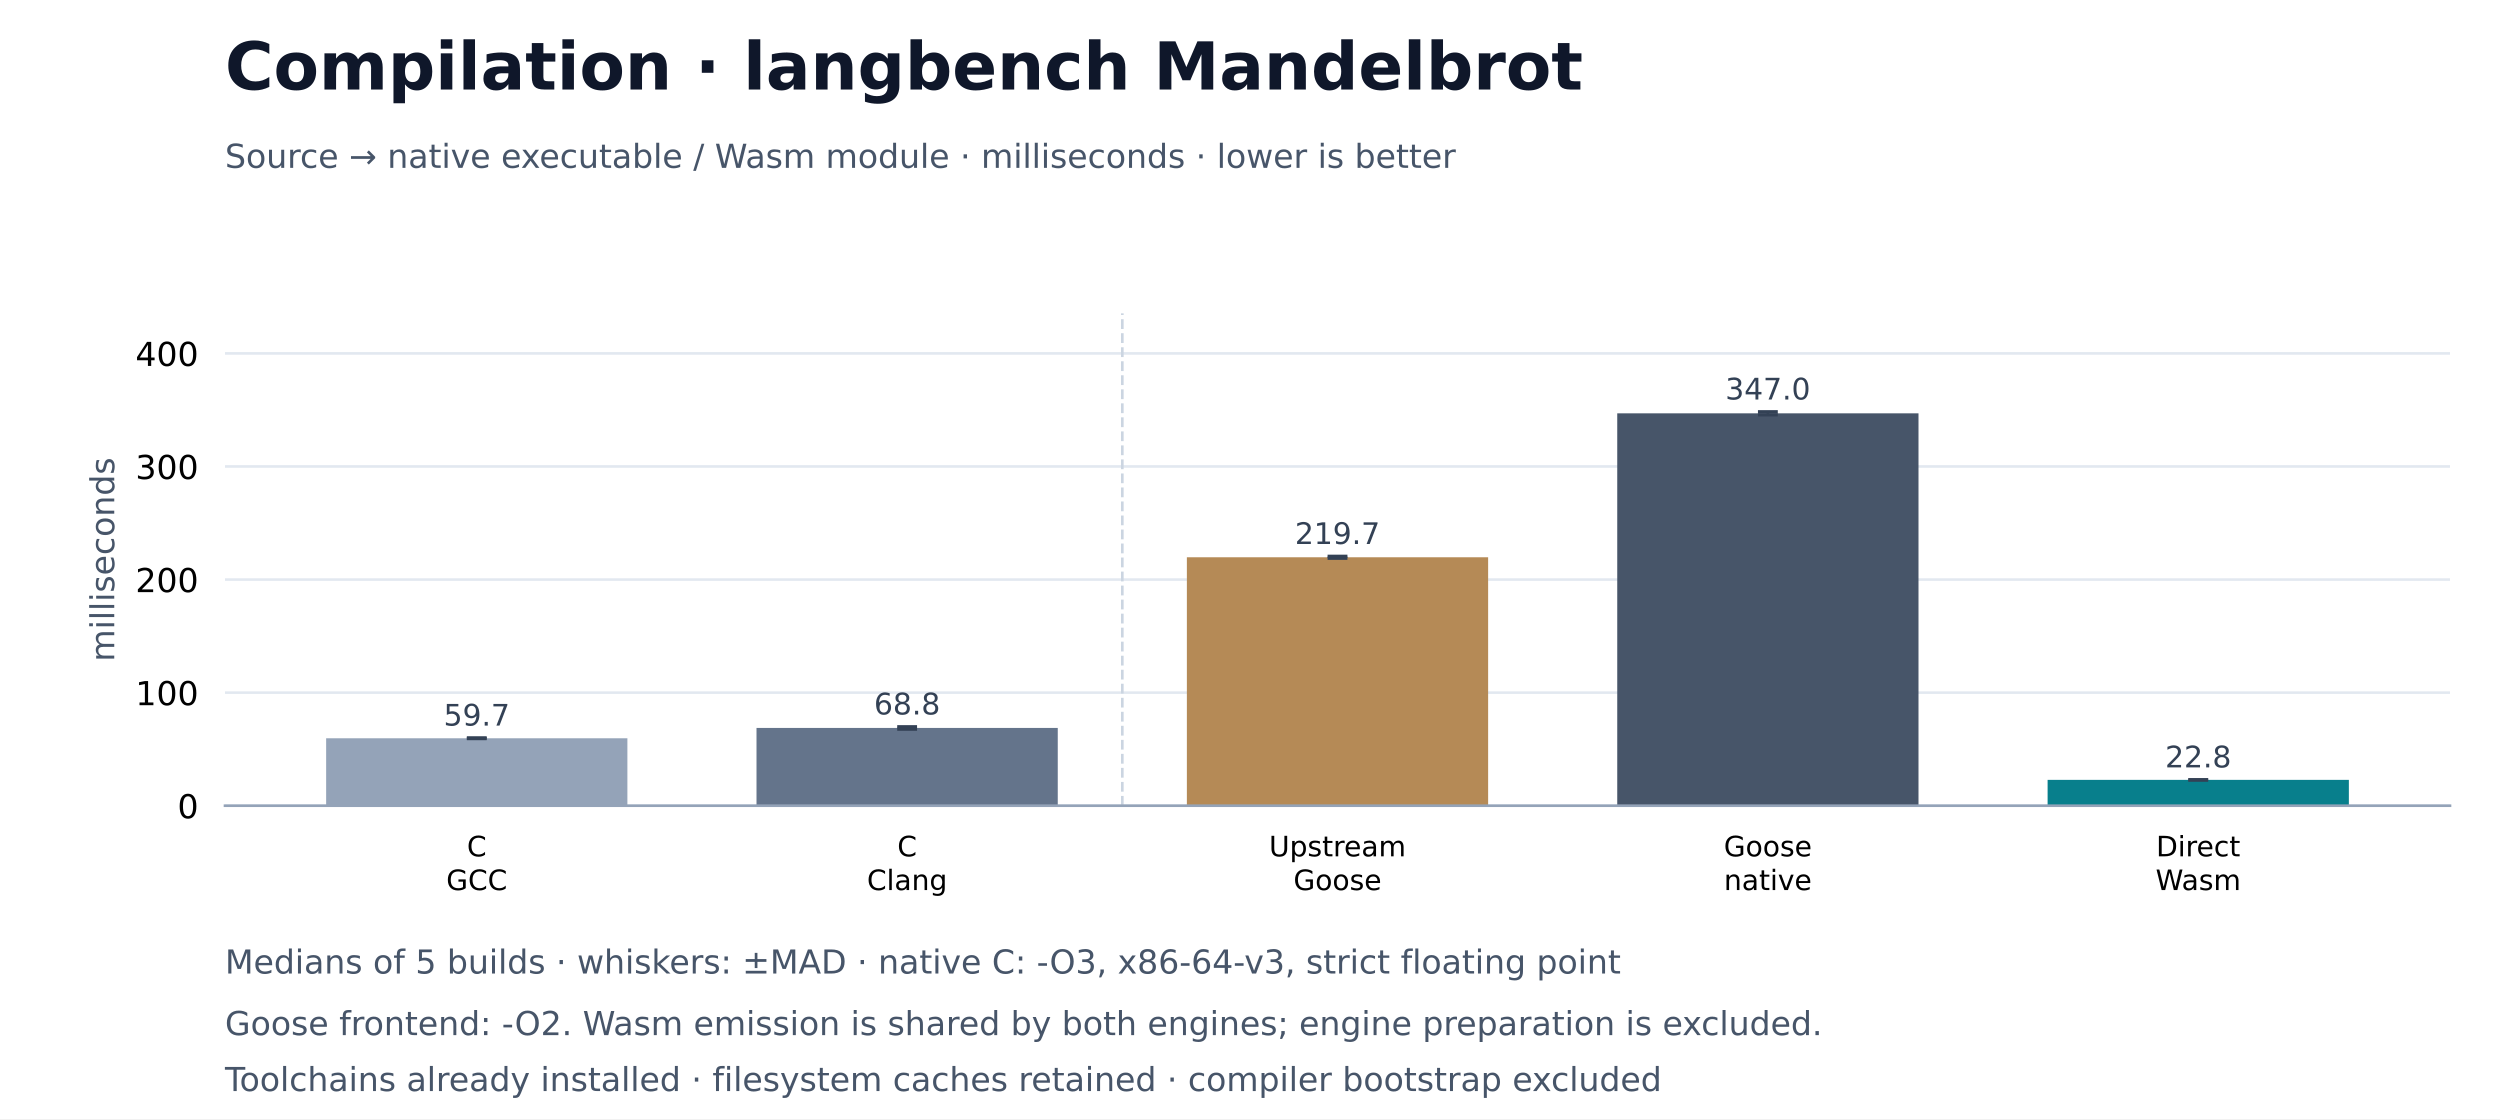
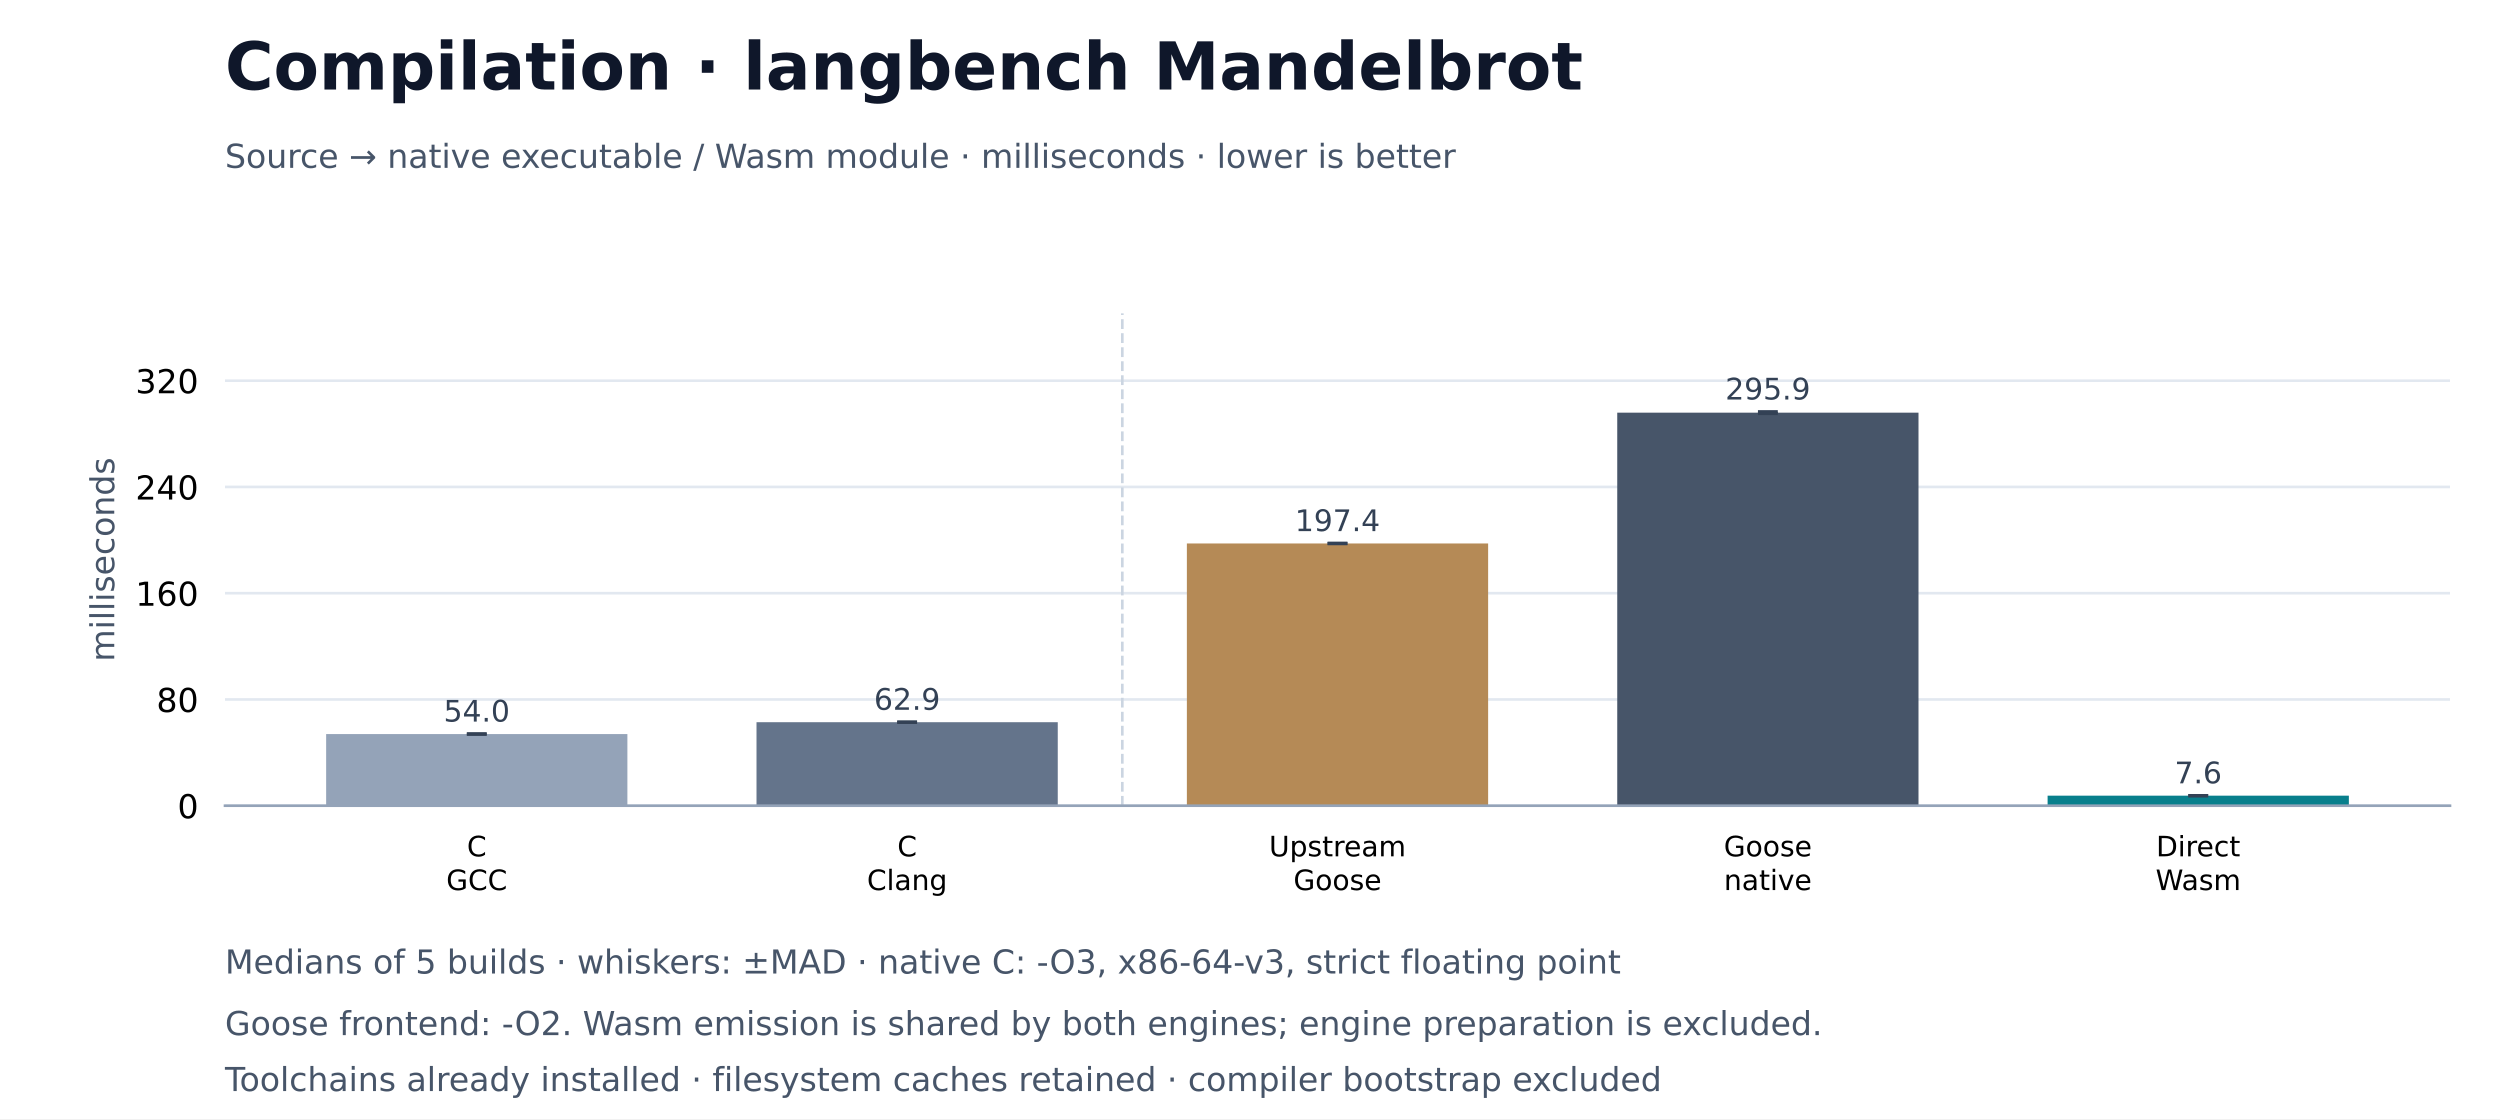
<svg xmlns="http://www.w3.org/2000/svg" xmlns:xlink="http://www.w3.org/1999/xlink" width="756pt" height="338.4pt" viewBox="0 0 756 338.4" version="1.1">
  <defs>
    <style type="text/css">*{stroke-linejoin: round; stroke-linecap: butt}</style>
  </defs>
  <g id="figure_1">
    <g id="patch_1">
      <path d="M 0 338.4 L 756 338.4 L 756 0 L 0 0 z " style="fill: #ffffff" />
    </g>
    <g id="axes_1">
      <g id="patch_2">
        <path d="M 68.04 243.648 L 740.88 243.648 L 740.88 94.752 L 68.04 94.752 z " style="fill: #ffffff" />
      </g>
      <g id="matplotlib.axis_1">
        <g id="xtick_1">
          <g id="line2d_1" />
          <g id="text_1">
            <text style="font-size: 8.5px; font-family: 'DejaVu Sans'" transform="translate(141.206 258.9568)">C</text>
            <text style="font-size: 8.5px; font-family: 'DejaVu Sans'" transform="translate(134.9453 269.1585)">GCC</text>
          </g>
        </g>
        <g id="xtick_2">
          <g id="line2d_2" />
          <g id="text_2">
            <text style="font-size: 8.5px; font-family: 'DejaVu Sans'" transform="translate(271.3492 258.9568)">C</text>
            <text style="font-size: 8.5px; font-family: 'DejaVu Sans'" transform="translate(262.1725 269.1592)">Clang</text>
          </g>
        </g>
        <g id="xtick_3">
          <g id="line2d_3" />
          <g id="text_3">
            <text style="font-size: 8.5px; font-family: 'DejaVu Sans'" transform="translate(383.7585 258.9568)">Upstream</text>
            <text style="font-size: 8.5px; font-family: 'DejaVu Sans'" transform="translate(391.1369 269.1585)">Goose</text>
          </g>
        </g>
        <g id="xtick_4">
          <g id="line2d_4" />
          <g id="text_4">
            <text style="font-size: 8.5px; font-family: 'DejaVu Sans'" transform="translate(521.28 258.9568)">Goose</text>
            <text style="font-size: 8.5px; font-family: 'DejaVu Sans'" transform="translate(521.3279 269.1592)">native</text>
          </g>
        </g>
        <g id="xtick_5">
          <g id="line2d_5" />
          <g id="text_5">
            <text style="font-size: 8.5px; font-family: 'DejaVu Sans'" transform="translate(652.0215 258.9575)">Direct</text>
            <text style="font-size: 8.5px; font-family: 'DejaVu Sans'" transform="translate(651.8575 269.1592)">Wasm</text>
          </g>
        </g>
      </g>
      <g id="matplotlib.axis_2">
        <g id="ytick_1">
          <g id="line2d_6">
            <path d="M 68.04 243.648 L 740.88 243.648 " clip-path="url(#pc4e67d13fe)" style="fill: none; stroke: #e2e8f0; stroke-width: 0.8; stroke-linecap: square" />
          </g>
          <g id="line2d_7" />
          <g id="text_6">
            <text style="font-size: 10px; font-family: 'DejaVu Sans'; text-anchor: end" x="60.04" y="247.447" transform="rotate(-0 60.04 247.4468)">0</text>
          </g>
        </g>
        <g id="ytick_2">
          <g id="line2d_8">
-             <path d="M 68.04 209.453 L 740.88 209.453 " clip-path="url(#pc4e67d13fe)" style="fill: none; stroke: #e2e8f0; stroke-width: 0.8; stroke-linecap: square" />
+             <path d="M 68.04 211.517 L 740.88 211.517 " clip-path="url(#pc4e67d13fe)" style="fill: none; stroke: #e2e8f0; stroke-width: 0.8; stroke-linecap: square" />
          </g>
          <g id="line2d_9" />
          <g id="text_7">
-             <text style="font-size: 10px; font-family: 'DejaVu Sans'; text-anchor: end" x="60.04" y="213.252" transform="rotate(-0 60.04 213.2523)">100</text>
+             <text style="font-size: 10px; font-family: 'DejaVu Sans'; text-anchor: end" x="60.04" y="215.316" transform="rotate(-0 60.04 215.3156)">80</text>
          </g>
        </g>
        <g id="ytick_3">
          <g id="line2d_10">
-             <path d="M 68.04 175.259 L 740.88 175.259 " clip-path="url(#pc4e67d13fe)" style="fill: none; stroke: #e2e8f0; stroke-width: 0.8; stroke-linecap: square" />
+             <path d="M 68.04 179.386 L 740.88 179.386 " clip-path="url(#pc4e67d13fe)" style="fill: none; stroke: #e2e8f0; stroke-width: 0.8; stroke-linecap: square" />
          </g>
          <g id="line2d_11" />
          <g id="text_8">
-             <text style="font-size: 10px; font-family: 'DejaVu Sans'; text-anchor: end" x="60.04" y="179.058" transform="rotate(-0 60.04 179.0577)">200</text>
+             <text style="font-size: 10px; font-family: 'DejaVu Sans'; text-anchor: end" x="60.04" y="183.184" transform="rotate(-0 60.04 183.1844)">160</text>
          </g>
        </g>
        <g id="ytick_4">
          <g id="line2d_12">
-             <path d="M 68.04 141.064 L 740.88 141.064 " clip-path="url(#pc4e67d13fe)" style="fill: none; stroke: #e2e8f0; stroke-width: 0.8; stroke-linecap: square" />
+             <path d="M 68.04 147.254 L 740.88 147.254 " clip-path="url(#pc4e67d13fe)" style="fill: none; stroke: #e2e8f0; stroke-width: 0.8; stroke-linecap: square" />
          </g>
          <g id="line2d_13" />
          <g id="text_9">
-             <text style="font-size: 10px; font-family: 'DejaVu Sans'; text-anchor: end" x="60.04" y="144.863" transform="rotate(-0 60.04 144.8631)">300</text>
+             <text style="font-size: 10px; font-family: 'DejaVu Sans'; text-anchor: end" x="60.04" y="151.053" transform="rotate(-0 60.04 151.0532)">240</text>
          </g>
        </g>
        <g id="ytick_5">
          <g id="line2d_14">
-             <path d="M 68.04 106.87 L 740.88 106.87 " clip-path="url(#pc4e67d13fe)" style="fill: none; stroke: #e2e8f0; stroke-width: 0.8; stroke-linecap: square" />
+             <path d="M 68.04 115.123 L 740.88 115.123 " clip-path="url(#pc4e67d13fe)" style="fill: none; stroke: #e2e8f0; stroke-width: 0.8; stroke-linecap: square" />
          </g>
          <g id="line2d_15" />
          <g id="text_10">
-             <text style="font-size: 10px; font-family: 'DejaVu Sans'; text-anchor: end" x="60.04" y="110.669" transform="rotate(-0 60.04 110.6686)">400</text>
+             <text style="font-size: 10px; font-family: 'DejaVu Sans'; text-anchor: end" x="60.04" y="118.922" transform="rotate(-0 60.04 118.9221)">320</text>
          </g>
        </g>
        <g id="text_11">
          <text style="font-size: 10px; font-family: 'DejaVu Sans'; text-anchor: middle; fill: #475569" x="34.55" y="169.2" transform="rotate(-90 34.55016 169.2)">milliseconds</text>
        </g>
      </g>
      <g id="patch_3">
-         <path d="M 98.624 243.648 L 189.724 243.648 L 189.724 223.242 L 98.624 223.242 z " clip-path="url(#pc4e67d13fe)" style="fill: #94a3b8" />
+         <path d="M 98.624 243.648 L 189.724 243.648 L 189.724 221.975 L 98.624 221.975 z " clip-path="url(#pc4e67d13fe)" style="fill: #94a3b8" />
      </g>
      <g id="patch_4">
-         <path d="M 228.767 243.648 L 319.867 243.648 L 319.867 220.134 L 228.767 220.134 z " clip-path="url(#pc4e67d13fe)" style="fill: #64748b" />
+         <path d="M 228.767 243.648 L 319.867 243.648 L 319.867 218.396 L 228.767 218.396 z " clip-path="url(#pc4e67d13fe)" style="fill: #64748b" />
      </g>
      <g id="patch_5">
-         <path d="M 358.91 243.648 L 450.01 243.648 L 450.01 168.521 L 358.91 168.521 z " clip-path="url(#pc4e67d13fe)" style="fill: #b58a56" />
+         <path d="M 358.91 243.648 L 450.01 243.648 L 450.01 164.347 L 358.91 164.347 z " clip-path="url(#pc4e67d13fe)" style="fill: #b58a56" />
      </g>
      <g id="patch_6">
-         <path d="M 489.053 243.648 L 580.153 243.648 L 580.153 124.988 L 489.053 124.988 z " clip-path="url(#pc4e67d13fe)" style="fill: #475569" />
+         <path d="M 489.053 243.648 L 580.153 243.648 L 580.153 124.786 L 489.053 124.786 z " clip-path="url(#pc4e67d13fe)" style="fill: #475569" />
      </g>
      <g id="patch_7">
-         <path d="M 619.196 243.648 L 710.296 243.648 L 710.296 235.839 L 619.196 235.839 z " clip-path="url(#pc4e67d13fe)" style="fill: #087f8c" />
+         <path d="M 619.196 243.648 L 710.296 243.648 L 710.296 240.615 L 619.196 240.615 z " clip-path="url(#pc4e67d13fe)" style="fill: #087f8c" />
      </g>
      <g id="LineCollection_1">
-         <path d="M 144.174 223.338 L 144.174 223.146 " clip-path="url(#pc4e67d13fe)" style="fill: none; stroke: #334155; stroke-width: 0.8" />
-         <path d="M 274.317 220.498 L 274.317 219.77 " clip-path="url(#pc4e67d13fe)" style="fill: none; stroke: #334155; stroke-width: 0.8" />
-         <path d="M 404.46 168.808 L 404.46 168.234 " clip-path="url(#pc4e67d13fe)" style="fill: none; stroke: #334155; stroke-width: 0.8" />
-         <path d="M 534.603 125.446 L 534.603 124.531 " clip-path="url(#pc4e67d13fe)" style="fill: none; stroke: #334155; stroke-width: 0.8" />
-         <path d="M 664.746 235.886 L 664.746 235.792 " clip-path="url(#pc4e67d13fe)" style="fill: none; stroke: #334155; stroke-width: 0.8" />
+         <path d="M 144.174 222.013 L 144.174 221.938 " clip-path="url(#pc4e67d13fe)" style="fill: none; stroke: #334155; stroke-width: 0.8" />
+         <path d="M 274.317 218.426 L 274.317 218.367 " clip-path="url(#pc4e67d13fe)" style="fill: none; stroke: #334155; stroke-width: 0.8" />
+         <path d="M 404.46 164.364 L 404.46 164.329 " clip-path="url(#pc4e67d13fe)" style="fill: none; stroke: #334155; stroke-width: 0.8" />
+         <path d="M 534.603 125.042 L 534.603 124.531 " clip-path="url(#pc4e67d13fe)" style="fill: none; stroke: #334155; stroke-width: 0.8" />
+         <path d="M 664.746 240.631 L 664.746 240.599 " clip-path="url(#pc4e67d13fe)" style="fill: none; stroke: #334155; stroke-width: 0.8" />
      </g>
      <g id="line2d_16">
        <defs>
          <path id="md6abe20cdd" d="M 3 0 L -3 -0 " style="stroke: #334155" />
        </defs>
        <g clip-path="url(#pc4e67d13fe)">
-           <use xlink:href="#md6abe20cdd" x="144.174" y="223.338" style="fill: #1f77b4; stroke: #334155" />
-           <use xlink:href="#md6abe20cdd" x="274.317" y="220.498" style="fill: #1f77b4; stroke: #334155" />
-           <use xlink:href="#md6abe20cdd" x="404.46" y="168.808" style="fill: #1f77b4; stroke: #334155" />
-           <use xlink:href="#md6abe20cdd" x="534.603" y="125.446" style="fill: #1f77b4; stroke: #334155" />
-           <use xlink:href="#md6abe20cdd" x="664.746" y="235.886" style="fill: #1f77b4; stroke: #334155" />
+           <use xlink:href="#md6abe20cdd" x="144.174" y="222.013" style="fill: #1f77b4; stroke: #334155" />
+           <use xlink:href="#md6abe20cdd" x="274.317" y="218.426" style="fill: #1f77b4; stroke: #334155" />
+           <use xlink:href="#md6abe20cdd" x="404.46" y="164.364" style="fill: #1f77b4; stroke: #334155" />
+           <use xlink:href="#md6abe20cdd" x="534.603" y="125.042" style="fill: #1f77b4; stroke: #334155" />
+           <use xlink:href="#md6abe20cdd" x="664.746" y="240.631" style="fill: #1f77b4; stroke: #334155" />
        </g>
      </g>
      <g id="line2d_17">
        <g clip-path="url(#pc4e67d13fe)">
-           <use xlink:href="#md6abe20cdd" x="144.174" y="223.146" style="fill: #1f77b4; stroke: #334155" />
-           <use xlink:href="#md6abe20cdd" x="274.317" y="219.77" style="fill: #1f77b4; stroke: #334155" />
-           <use xlink:href="#md6abe20cdd" x="404.46" y="168.234" style="fill: #1f77b4; stroke: #334155" />
+           <use xlink:href="#md6abe20cdd" x="144.174" y="221.938" style="fill: #1f77b4; stroke: #334155" />
+           <use xlink:href="#md6abe20cdd" x="274.317" y="218.367" style="fill: #1f77b4; stroke: #334155" />
+           <use xlink:href="#md6abe20cdd" x="404.46" y="164.329" style="fill: #1f77b4; stroke: #334155" />
          <use xlink:href="#md6abe20cdd" x="534.603" y="124.531" style="fill: #1f77b4; stroke: #334155" />
-           <use xlink:href="#md6abe20cdd" x="664.746" y="235.792" style="fill: #1f77b4; stroke: #334155" />
+           <use xlink:href="#md6abe20cdd" x="664.746" y="240.599" style="fill: #1f77b4; stroke: #334155" />
        </g>
      </g>
      <g id="line2d_18">
        <path d="M 339.388 243.648 L 339.388 94.752 " clip-path="url(#pc4e67d13fe)" style="fill: none; stroke-dasharray: 2.96,1.28; stroke-dashoffset: 0; stroke: #cbd5e1; stroke-width: 0.8" />
      </g>
      <g id="patch_8">
        <path d="M 68.04 243.648 L 740.88 243.648 " style="fill: none; stroke: #94a3b8; stroke-width: 0.8; stroke-linejoin: miter; stroke-linecap: square" />
      </g>
      <g id="text_12">
-         <text style="font-size: 9px; font-family: 'DejaVu Sans'; text-anchor: middle; fill: #334155" x="144.174" y="219.424" transform="rotate(-0 144.1737 219.4236)">59.7</text>
+         <text style="font-size: 9px; font-family: 'DejaVu Sans'; text-anchor: middle; fill: #334155" x="144.174" y="218.216" transform="rotate(-0 144.1737 218.2157)">54.0</text>
      </g>
      <g id="text_13">
-         <text style="font-size: 9px; font-family: 'DejaVu Sans'; text-anchor: middle; fill: #334155" x="274.317" y="216.048" transform="rotate(-0 274.3169 216.0476)">68.8</text>
+         <text style="font-size: 9px; font-family: 'DejaVu Sans'; text-anchor: middle; fill: #334155" x="274.317" y="214.644" transform="rotate(-0 274.3169 214.6442)">62.9</text>
      </g>
      <g id="text_14">
-         <text style="font-size: 9px; font-family: 'DejaVu Sans'; text-anchor: middle; fill: #334155" x="404.46" y="164.512" transform="rotate(-0 404.46 164.512)">219.7</text>
+         <text style="font-size: 9px; font-family: 'DejaVu Sans'; text-anchor: middle; fill: #334155" x="404.46" y="160.607" transform="rotate(-0 404.46 160.607)">197.4</text>
      </g>
      <g id="text_15">
-         <text style="font-size: 9px; font-family: 'DejaVu Sans'; text-anchor: middle; fill: #334155" x="534.603" y="120.809" transform="rotate(-0 534.6031 120.8088)">347.0</text>
+         <text style="font-size: 9px; font-family: 'DejaVu Sans'; text-anchor: middle; fill: #334155" x="534.603" y="120.809" transform="rotate(-0 534.6031 120.8088)">295.9</text>
      </g>
      <g id="text_16">
-         <text style="font-size: 9px; font-family: 'DejaVu Sans'; text-anchor: middle; fill: #334155" x="664.746" y="232.07" transform="rotate(-0 664.7463 232.0697)">22.8</text>
+         <text style="font-size: 9px; font-family: 'DejaVu Sans'; text-anchor: middle; fill: #334155" x="664.746" y="236.877" transform="rotate(-0 664.7463 236.8767)">7.6</text>
      </g>
    </g>
    <g id="text_17">
      <text style="font-weight: 700; font-size: 20px; font-family: 'DejaVu Sans'; text-anchor: start; fill: #0f172a" x="68.04" y="27.072" transform="rotate(-0 68.04 27.072)">Compilation · langbench Mandelbrot</text>
    </g>
    <g id="text_18">
      <text style="font-size: 10px; font-family: 'DejaVu Sans'; text-anchor: start; fill: #475569" x="68.04" y="50.76" transform="rotate(-0 68.04 50.76)">Source → native executable / Wasm module · milliseconds · lower is better</text>
    </g>
    <g id="text_19">
      <text style="font-size: 10px; font-family: 'DejaVu Sans'; text-anchor: start; fill: #475569" x="68.04" y="294.408" transform="rotate(-0 68.04 294.408)">Medians of 5 builds · whiskers: ±MAD · native C: -O3, x86-64-v3, strict floating point</text>
    </g>
    <g id="text_20">
      <text style="font-size: 10px; font-family: 'DejaVu Sans'; text-anchor: start; fill: #475569" x="68.04" y="313.02" transform="rotate(-0 68.04 313.02)">Goose frontend: -O2. Wasm emission is shared by both engines; engine preparation is excluded.</text>
    </g>
    <g id="text_21">
      <text style="font-size: 10px; font-family: 'DejaVu Sans'; text-anchor: start; fill: #475569" x="68.04" y="329.94" transform="rotate(-0 68.04 329.94)">Toolchains already installed · filesystem caches retained · compiler bootstrap excluded</text>
    </g>
  </g>
  <defs>
    <clipPath id="pc4e67d13fe">
      <rect x="68.04" y="94.752" width="672.84" height="148.896" />
    </clipPath>
  </defs>
</svg>
